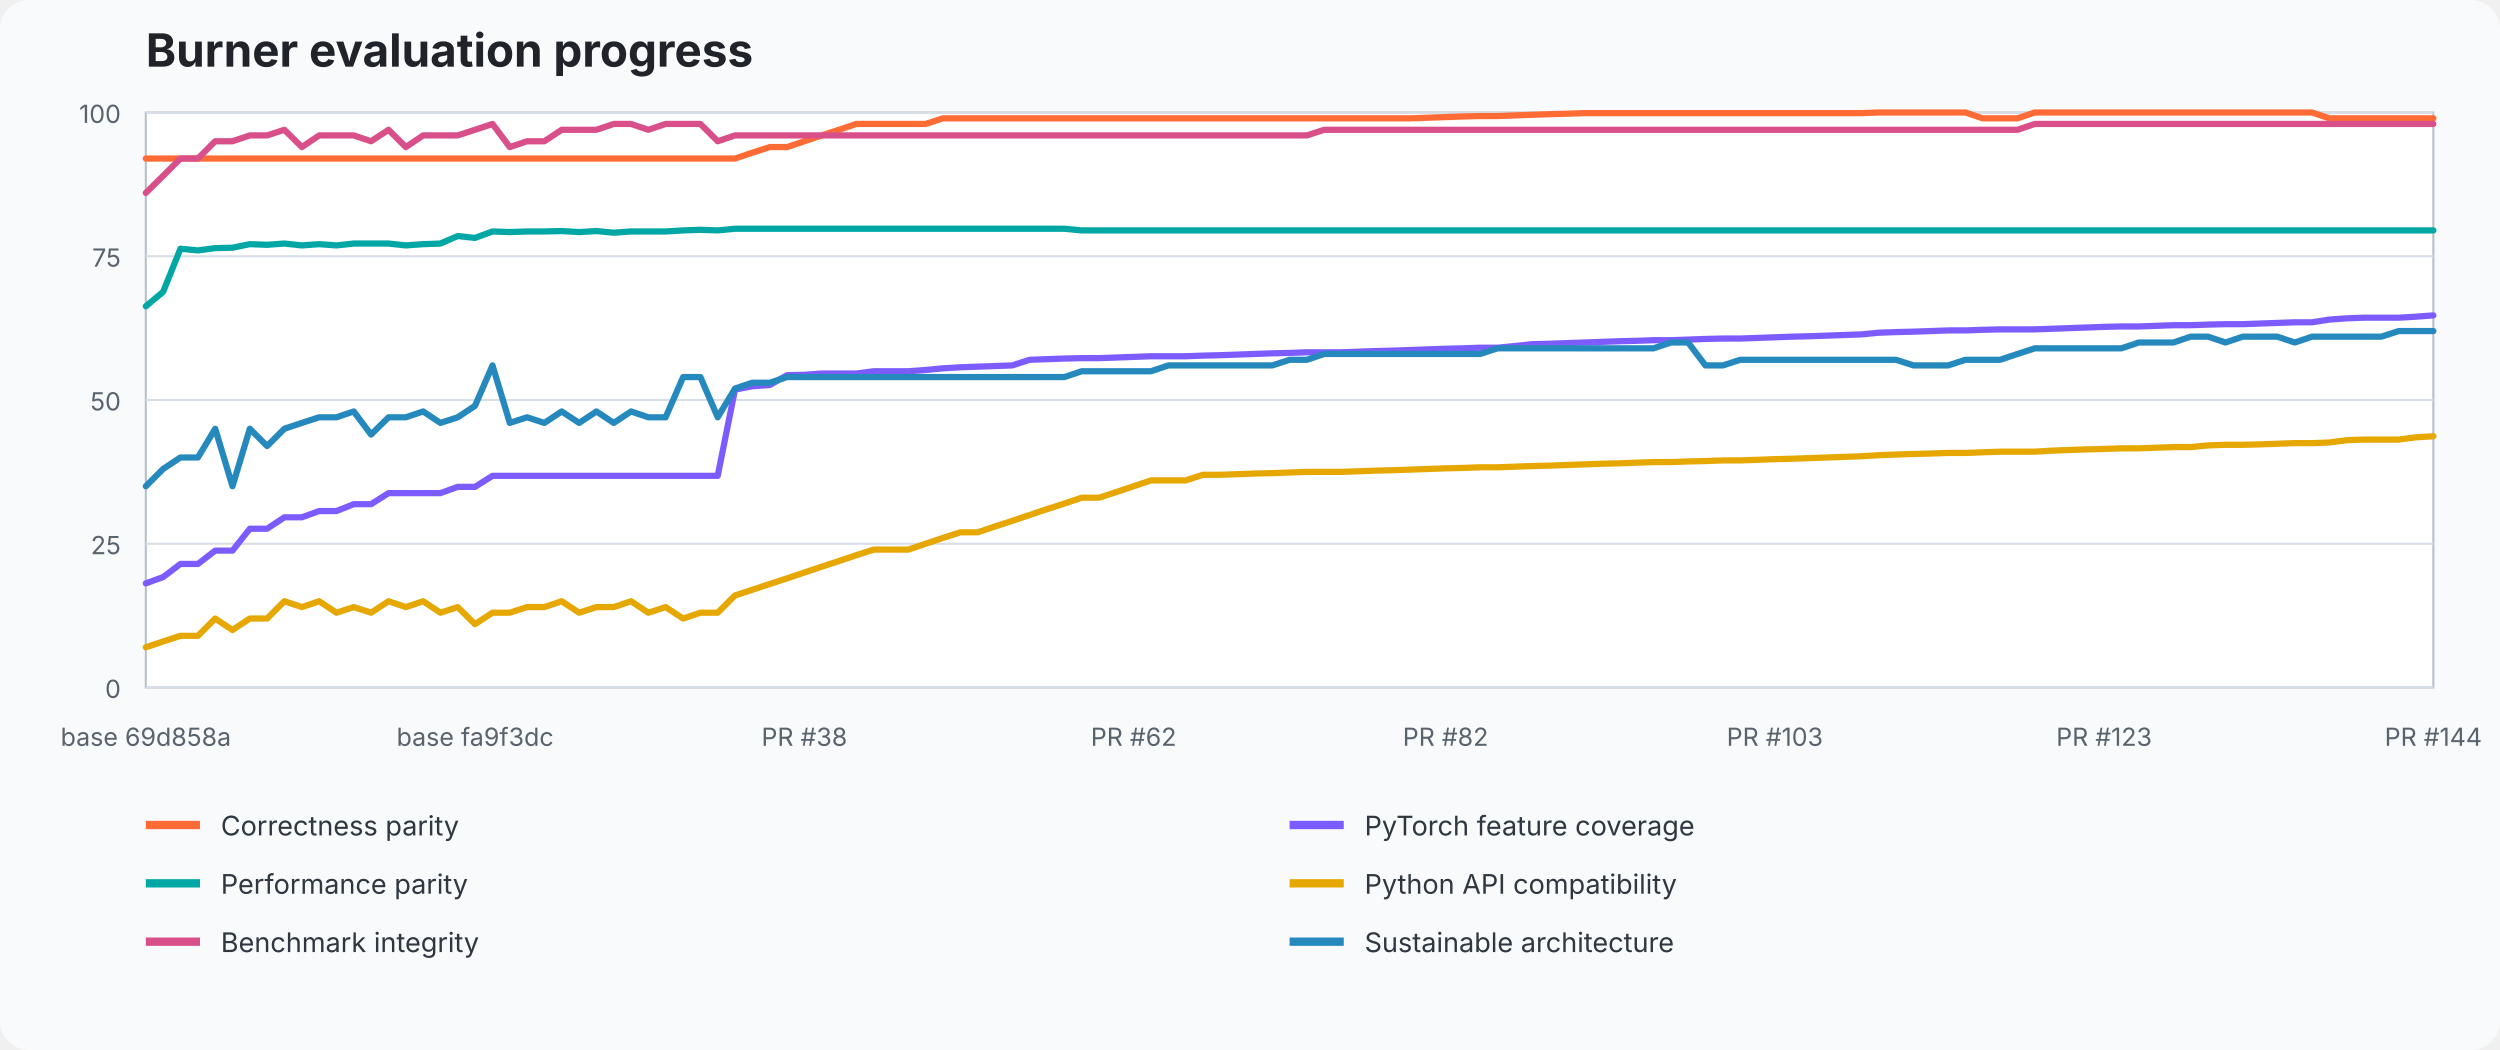
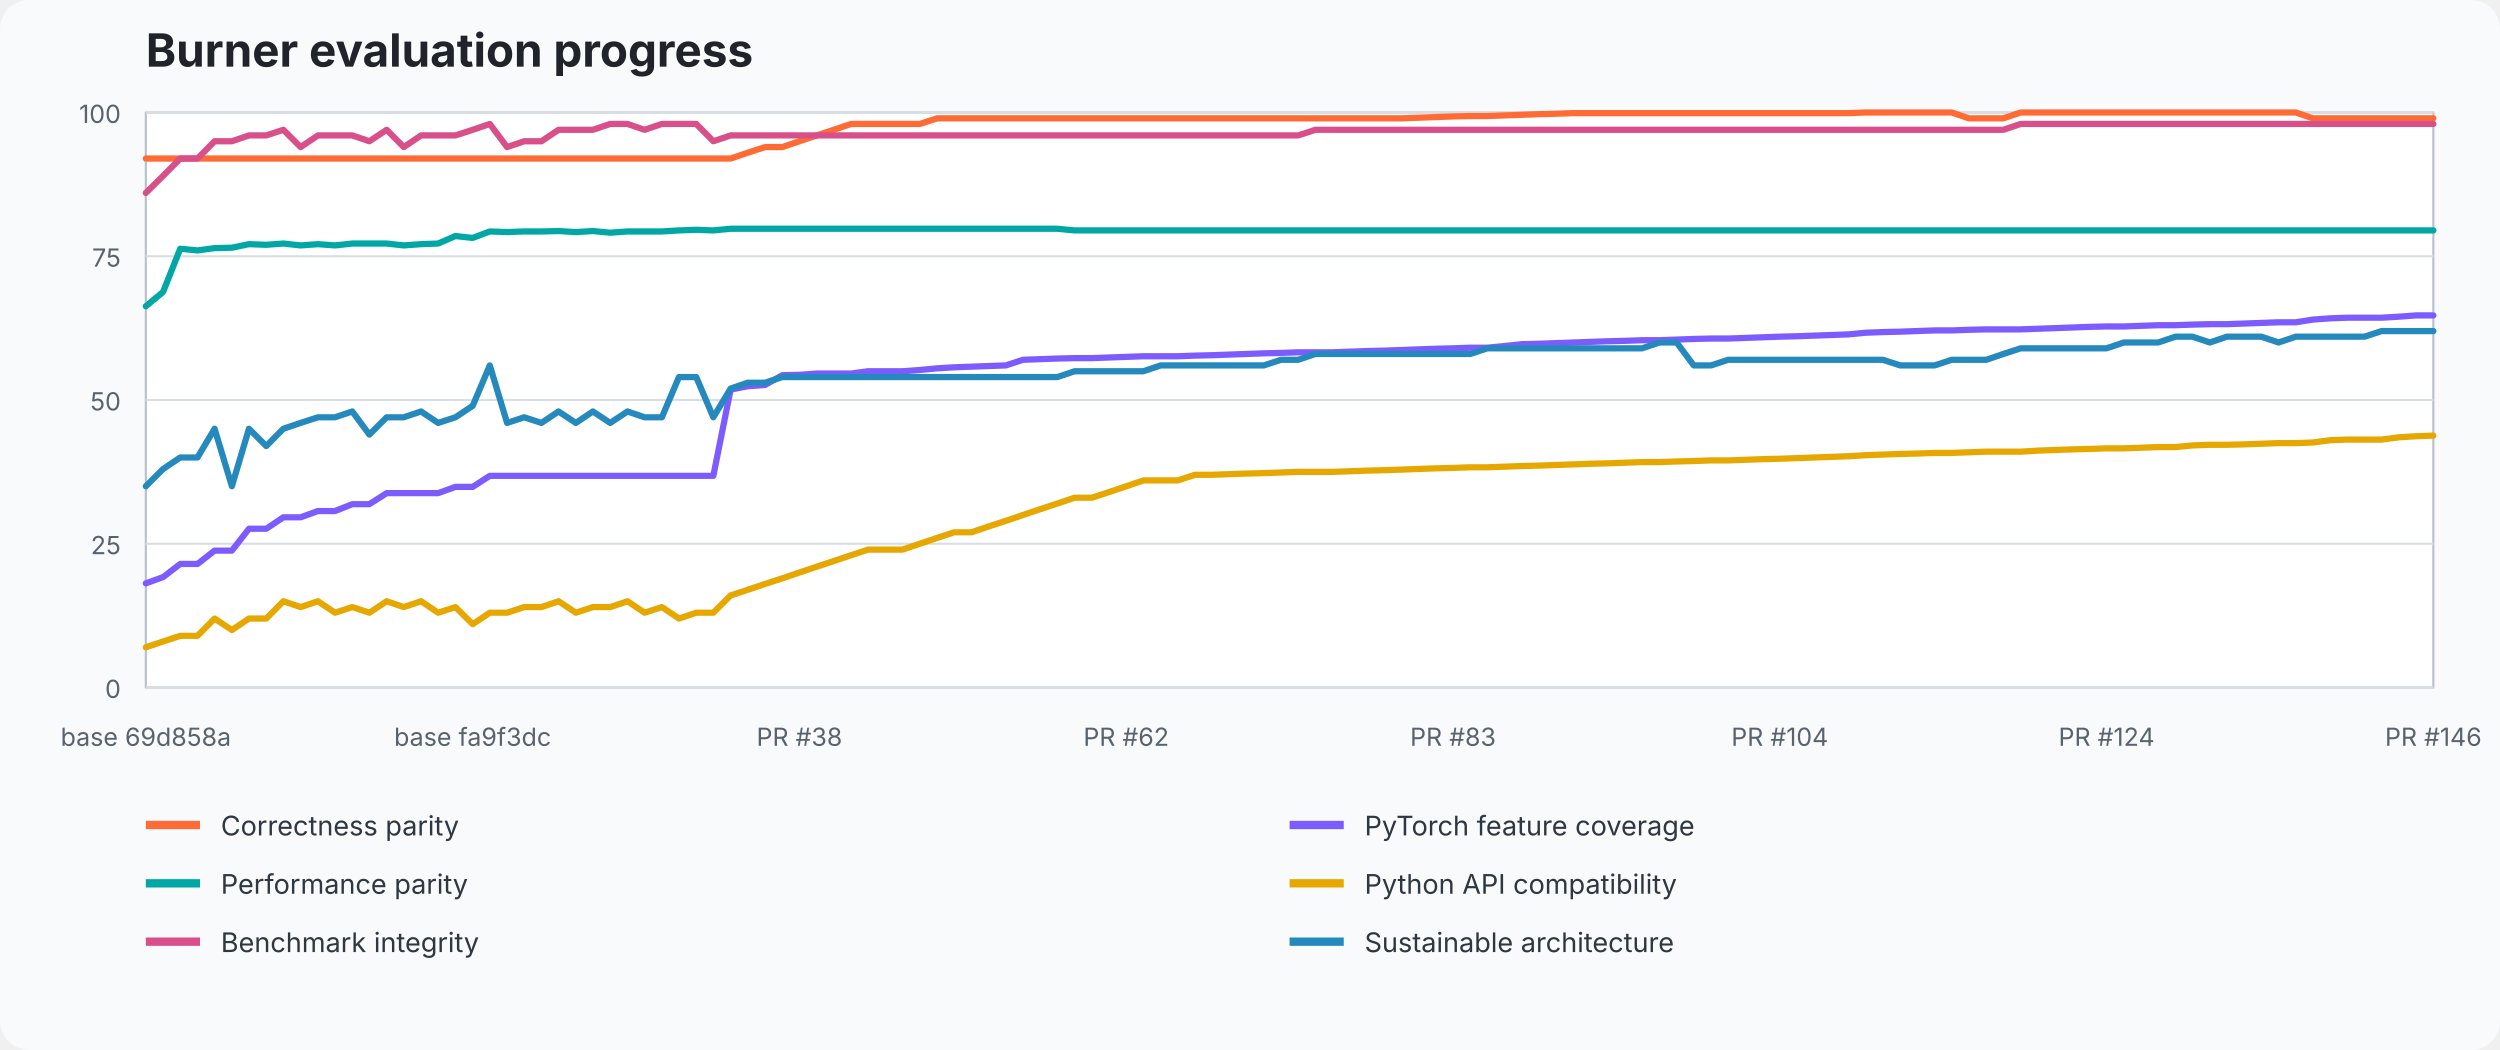
<svg xmlns="http://www.w3.org/2000/svg" width="1200" height="504" viewBox="0 0 1200 504" role="img" aria-labelledby="title desc">
  <style>text{font-family:ui-sans-serif,system-ui,-apple-system,BlinkMacSystemFont,"Segoe UI",sans-serif}.title{font-size:22px;font-weight:700;fill:#20242a}.axis{font-size:12px;fill:#59636e}.legend{font-size:13px;fill:#2f3740}.grid{stroke:#d8dee5;stroke-width:1}.plot{fill:#fff;stroke:#b7c0ca}</style>
  <rect width="100%" height="100%" fill="#f8fafc" rx="14" />
  <text x="70" y="32" class="title">Burner evaluation progress</text>
  <rect x="70" y="54" width="1098" height="276" class="plot" />
  <line x1="70" y1="330" x2="1168" y2="330" class="grid" />
  <text x="58" y="335" text-anchor="end" class="axis">0</text>
  <line x1="70" y1="261" x2="1168" y2="261" class="grid" />
  <text x="58" y="266" text-anchor="end" class="axis">25</text>
  <line x1="70" y1="192" x2="1168" y2="192" class="grid" />
  <text x="58" y="197" text-anchor="end" class="axis">50</text>
  <line x1="70" y1="123" x2="1168" y2="123" class="grid" />
  <text x="58" y="128" text-anchor="end" class="axis">75</text>
  <line x1="70" y1="54" x2="1168" y2="54" class="grid" />
  <text x="58" y="59" text-anchor="end" class="axis">100</text>
-   <polyline points="70.0,76.1 78.3,76.1 86.6,76.1 95.0,76.1 103.3,76.1 111.6,76.1 119.9,76.1 128.2,76.1 136.5,76.1 144.9,76.1 153.2,76.1 161.5,76.1 169.8,76.1 178.1,76.1 186.5,76.1 194.8,76.1 203.1,76.1 211.4,76.1 219.7,76.1 228.0,76.1 236.4,76.1 244.7,76.1 253.0,76.1 261.3,76.1 269.6,76.1 278.0,76.1 286.3,76.1 294.6,76.1 302.9,76.1 311.2,76.1 319.5,76.1 327.9,76.1 336.2,76.1 344.5,76.1 352.8,76.1 361.1,73.3 369.5,70.6 377.8,70.6 386.1,67.8 394.4,65.0 402.7,62.3 411.0,59.5 419.4,59.5 427.7,59.5 436.0,59.5 444.3,59.5 452.6,56.8 461.0,56.8 469.3,56.8 477.6,56.8 485.9,56.8 494.2,56.8 502.5,56.8 510.9,56.8 519.2,56.8 527.5,56.8 535.8,56.8 544.1,56.8 552.5,56.8 560.8,56.8 569.1,56.8 577.4,56.8 585.7,56.8 594.0,56.8 602.4,56.8 610.7,56.8 619.0,56.8 627.3,56.8 635.6,56.8 644.0,56.8 652.3,56.8 660.6,56.8 668.9,56.8 677.2,56.8 685.5,56.5 693.9,56.2 702.2,55.9 710.5,55.7 718.8,55.7 727.1,55.4 735.5,55.1 743.8,54.8 752.1,54.6 760.4,54.3 768.7,54.3 777.0,54.3 785.4,54.3 793.7,54.3 802.0,54.3 810.3,54.3 818.6,54.3 827.0,54.3 835.3,54.3 843.6,54.3 851.9,54.3 860.2,54.3 868.5,54.3 876.9,54.3 885.2,54.3 893.5,54.3 901.8,54.0 910.1,54.0 918.5,54.0 926.8,54.0 935.1,54.0 943.4,54.0 951.7,56.8 960.0,56.8 968.4,56.8 976.7,54.0 985.0,54.0 993.3,54.0 1001.6,54.0 1010.0,54.0 1018.3,54.0 1026.6,54.0 1034.9,54.0 1043.2,54.0 1051.5,54.0 1059.9,54.0 1068.2,54.0 1076.5,54.0 1084.8,54.0 1093.1,54.0 1101.5,54.0 1109.8,54.0 1118.1,56.8 1126.4,56.8 1134.7,56.8 1143.0,56.8 1151.4,56.8 1159.7,56.8 1168.0,56.8" fill="none" stroke="#ff6b35" stroke-width="3" stroke-linejoin="round" stroke-linecap="round" />
-   <polyline points="70.0,280.0 78.3,277.0 86.6,270.7 95.0,270.7 103.3,264.3 111.6,264.3 119.9,253.8 128.2,253.8 136.5,248.3 144.9,248.3 153.2,245.3 161.5,245.3 169.8,242.0 178.1,242.0 186.5,236.7 194.8,236.7 203.1,236.7 211.4,236.7 219.7,233.7 228.0,233.7 236.4,228.4 244.7,228.4 253.0,228.4 261.3,228.4 269.6,228.4 278.0,228.4 286.3,228.4 294.6,228.4 302.9,228.4 311.2,228.4 319.5,228.4 327.9,228.4 336.2,228.4 344.5,228.4 352.8,187.0 361.1,185.4 369.5,184.8 377.8,180.1 386.1,179.9 394.4,179.3 402.7,179.3 411.0,179.3 419.4,178.2 427.7,178.2 436.0,178.2 444.3,177.6 452.6,176.8 461.0,176.3 469.3,176.0 477.6,175.7 485.9,175.4 494.2,172.7 502.5,172.4 510.9,172.1 519.2,171.9 527.5,171.9 535.8,171.6 544.1,171.3 552.5,171.0 560.8,171.0 569.1,171.0 577.4,170.7 585.7,170.5 594.0,170.2 602.4,169.9 610.7,169.6 619.0,169.4 627.3,169.1 635.6,169.1 644.0,169.1 652.3,168.8 660.6,168.5 668.9,168.3 677.2,168.0 685.5,167.7 693.9,167.4 702.2,167.2 710.5,166.9 718.8,166.9 727.1,166.1 735.5,165.2 743.8,165.0 752.1,164.7 760.4,164.4 768.7,164.1 777.0,163.8 785.4,163.6 793.7,163.3 802.0,163.3 810.3,163.0 818.6,162.7 827.0,162.5 835.3,162.5 843.6,162.2 851.9,161.9 860.2,161.6 868.5,161.4 876.9,161.1 885.2,160.8 893.5,160.5 901.8,159.7 910.1,159.4 918.5,159.2 926.8,158.9 935.1,158.6 943.4,158.6 951.7,158.3 960.0,158.1 968.4,158.1 976.7,158.1 985.0,157.8 993.3,157.5 1001.6,157.2 1010.0,156.9 1018.3,156.7 1026.6,156.7 1034.9,156.4 1043.2,156.1 1051.5,156.1 1059.9,155.8 1068.2,155.6 1076.5,155.6 1084.8,155.3 1093.1,155.0 1101.5,154.7 1109.8,154.7 1118.1,153.4 1126.4,152.8 1134.7,152.5 1143.0,152.5 1151.4,152.5 1159.7,152.0 1168.0,151.4" fill="none" stroke="#7c5cff" stroke-width="3" stroke-linejoin="round" stroke-linecap="round" />
-   <polyline points="70.0,147.0 78.3,140.1 86.6,119.4 95.0,120.2 103.3,119.1 111.6,118.9 119.9,117.2 128.2,117.5 136.5,116.9 144.9,117.8 153.2,117.2 161.5,117.8 169.8,116.9 178.1,116.9 186.5,116.9 194.8,117.8 203.1,117.2 211.4,116.9 219.7,113.3 228.0,114.2 236.4,111.1 244.7,111.4 253.0,111.1 261.3,111.1 269.6,110.9 278.0,111.4 286.3,110.9 294.6,111.7 302.9,111.1 311.2,111.1 319.5,111.1 327.9,110.6 336.2,110.3 344.5,110.6 352.8,109.8 361.1,109.8 369.5,109.8 377.8,109.8 386.1,109.8 394.4,109.8 402.7,109.8 411.0,109.8 419.4,109.8 427.7,109.8 436.0,109.8 444.3,109.8 452.6,109.8 461.0,109.8 469.3,109.8 477.6,109.8 485.9,109.8 494.2,109.8 502.5,109.8 510.9,109.8 519.2,110.6 527.5,110.6 535.8,110.6 544.1,110.6 552.5,110.6 560.8,110.6 569.1,110.6 577.4,110.6 585.7,110.6 594.0,110.6 602.4,110.6 610.7,110.6 619.0,110.6 627.3,110.6 635.6,110.6 644.0,110.6 652.3,110.6 660.6,110.6 668.9,110.6 677.2,110.6 685.5,110.6 693.9,110.6 702.2,110.6 710.5,110.6 718.8,110.6 727.1,110.6 735.5,110.6 743.8,110.6 752.1,110.6 760.4,110.6 768.7,110.6 777.0,110.6 785.4,110.6 793.7,110.6 802.0,110.6 810.3,110.6 818.6,110.6 827.0,110.6 835.3,110.6 843.6,110.6 851.9,110.6 860.2,110.6 868.5,110.6 876.9,110.6 885.2,110.6 893.5,110.6 901.8,110.6 910.1,110.6 918.5,110.6 926.8,110.6 935.1,110.6 943.4,110.6 951.7,110.6 960.0,110.6 968.4,110.6 976.7,110.6 985.0,110.6 993.3,110.6 1001.6,110.6 1010.0,110.6 1018.3,110.6 1026.6,110.6 1034.9,110.6 1043.2,110.6 1051.5,110.6 1059.9,110.6 1068.2,110.6 1076.5,110.6 1084.8,110.6 1093.1,110.6 1101.5,110.6 1109.8,110.6 1118.1,110.6 1126.4,110.6 1134.7,110.6 1143.0,110.6 1151.4,110.6 1159.7,110.6 1168.0,110.6" fill="none" stroke="#00a7a5" stroke-width="3" stroke-linejoin="round" stroke-linecap="round" />
-   <polyline points="70.0,310.7 78.3,307.9 86.6,305.2 95.0,305.2 103.3,296.9 111.6,302.4 119.9,296.9 128.2,296.9 136.5,288.6 144.9,291.4 153.2,288.6 161.5,294.1 169.8,291.4 178.1,294.1 186.5,288.6 194.8,291.4 203.1,288.6 211.4,294.1 219.7,291.4 228.0,299.6 236.4,294.1 244.7,294.1 253.0,291.4 261.3,291.4 269.6,288.6 278.0,294.1 286.3,291.4 294.6,291.4 302.9,288.6 311.2,294.1 319.5,291.4 327.9,296.9 336.2,294.1 344.5,294.1 352.8,285.8 361.1,283.1 369.5,280.3 377.8,277.6 386.1,274.8 394.4,272.0 402.7,269.3 411.0,266.5 419.4,263.8 427.7,263.8 436.0,263.8 444.3,261.0 452.6,258.2 461.0,255.5 469.3,255.5 477.6,252.7 485.9,250.0 494.2,247.2 502.5,244.4 510.9,241.7 519.2,238.9 527.5,238.9 535.8,236.2 544.1,233.4 552.5,230.6 560.8,230.6 569.1,230.6 577.4,227.9 585.7,227.9 594.0,227.6 602.4,227.3 610.7,227.1 619.0,226.8 627.3,226.5 635.6,226.5 644.0,226.5 652.3,226.2 660.6,225.9 668.9,225.7 677.2,225.4 685.5,225.1 693.9,224.8 702.2,224.6 710.5,224.3 718.8,224.3 727.1,224.0 735.5,223.7 743.8,223.5 752.1,223.2 760.4,222.9 768.7,222.6 777.0,222.4 785.4,222.1 793.7,221.8 802.0,221.8 810.3,221.5 818.6,221.3 827.0,221.0 835.3,221.0 843.6,220.7 851.9,220.4 860.2,220.2 868.5,219.9 876.9,219.6 885.2,219.3 893.5,219.0 901.8,218.5 910.1,218.2 918.5,217.9 926.8,217.7 935.1,217.4 943.4,217.4 951.7,217.1 960.0,216.8 968.4,216.8 976.7,216.8 985.0,216.3 993.3,216.0 1001.6,215.7 1010.0,215.5 1018.3,215.2 1026.6,215.2 1034.9,214.9 1043.2,214.6 1051.5,214.6 1059.9,213.8 1068.2,213.5 1076.5,213.5 1084.8,213.3 1093.1,213.0 1101.5,212.7 1109.8,212.7 1118.1,212.4 1126.4,211.3 1134.7,211.0 1143.0,211.0 1151.4,211.0 1159.7,209.9 1168.0,209.4" fill="none" stroke="#e6a700" stroke-width="3" stroke-linejoin="round" stroke-linecap="round" />
-   <polyline points="70.0,92.6 78.3,84.4 86.6,76.1 95.0,76.1 103.3,67.8 111.6,67.8 119.9,65.0 128.2,65.0 136.5,62.3 144.9,70.6 153.2,65.0 161.5,65.0 169.8,65.0 178.1,67.8 186.5,62.3 194.8,70.6 203.1,65.0 211.4,65.0 219.7,65.0 228.0,62.3 236.4,59.5 244.7,70.6 253.0,67.8 261.3,67.8 269.6,62.3 278.0,62.3 286.3,62.3 294.6,59.5 302.9,59.5 311.2,62.3 319.5,59.5 327.9,59.5 336.2,59.5 344.5,67.8 352.8,65.0 361.1,65.0 369.5,65.0 377.8,65.0 386.1,65.0 394.4,65.0 402.7,65.0 411.0,65.0 419.4,65.0 427.7,65.0 436.0,65.0 444.3,65.0 452.6,65.0 461.0,65.0 469.3,65.0 477.6,65.0 485.9,65.0 494.2,65.0 502.5,65.0 510.9,65.0 519.2,65.0 527.5,65.0 535.8,65.0 544.1,65.0 552.5,65.0 560.8,65.0 569.1,65.0 577.4,65.0 585.7,65.0 594.0,65.0 602.4,65.0 610.7,65.0 619.0,65.0 627.3,65.0 635.6,62.3 644.0,62.3 652.3,62.3 660.6,62.3 668.9,62.3 677.2,62.3 685.5,62.3 693.9,62.3 702.2,62.3 710.5,62.3 718.8,62.3 727.1,62.3 735.5,62.3 743.8,62.3 752.1,62.3 760.4,62.3 768.7,62.3 777.0,62.3 785.4,62.3 793.7,62.3 802.0,62.3 810.3,62.3 818.6,62.3 827.0,62.3 835.3,62.3 843.6,62.3 851.9,62.3 860.2,62.3 868.5,62.3 876.9,62.3 885.2,62.3 893.5,62.3 901.8,62.3 910.1,62.3 918.5,62.3 926.8,62.3 935.1,62.3 943.4,62.3 951.7,62.3 960.0,62.3 968.4,62.3 976.7,59.5 985.0,59.5 993.3,59.5 1001.6,59.5 1010.0,59.5 1018.3,59.5 1026.6,59.5 1034.9,59.5 1043.2,59.5 1051.5,59.5 1059.9,59.5 1068.2,59.5 1076.5,59.5 1084.8,59.5 1093.1,59.5 1101.5,59.5 1109.8,59.5 1118.1,59.5 1126.4,59.5 1134.7,59.5 1143.0,59.5 1151.4,59.5 1159.7,59.5 1168.0,59.5" fill="none" stroke="#d94f8a" stroke-width="3" stroke-linejoin="round" stroke-linecap="round" />
-   <polyline points="70.0,233.4 78.3,225.1 86.6,219.6 95.0,219.6 103.3,205.8 111.6,233.4 119.9,205.8 128.2,214.1 136.5,205.8 144.9,203.0 153.2,200.3 161.5,200.3 169.8,197.5 178.1,208.6 186.5,200.3 194.8,200.3 203.1,197.5 211.4,203.0 219.7,200.3 228.0,194.8 236.4,175.4 244.7,203.0 253.0,200.3 261.3,203.0 269.6,197.5 278.0,203.0 286.3,197.5 294.6,203.0 302.9,197.5 311.2,200.3 319.5,200.3 327.9,181.0 336.2,181.0 344.5,200.3 352.8,186.5 361.1,183.7 369.5,183.7 377.8,181.0 386.1,181.0 394.4,181.0 402.7,181.0 411.0,181.0 419.4,181.0 427.7,181.0 436.0,181.0 444.3,181.0 452.6,181.0 461.0,181.0 469.3,181.0 477.6,181.0 485.9,181.0 494.2,181.0 502.5,181.0 510.9,181.0 519.2,178.2 527.5,178.2 535.8,178.2 544.1,178.2 552.5,178.2 560.8,175.4 569.1,175.4 577.4,175.4 585.7,175.4 594.0,175.4 602.4,175.4 610.7,175.4 619.0,172.7 627.3,172.7 635.6,169.9 644.0,169.9 652.3,169.9 660.6,169.9 668.9,169.9 677.2,169.9 685.5,169.9 693.9,169.9 702.2,169.9 710.5,169.9 718.8,167.2 727.1,167.2 735.5,167.2 743.8,167.2 752.1,167.2 760.4,167.2 768.7,167.2 777.0,167.2 785.4,167.2 793.7,167.2 802.0,164.4 810.3,164.4 818.6,175.4 827.0,175.4 835.3,172.7 843.6,172.7 851.9,172.7 860.2,172.7 868.5,172.7 876.9,172.7 885.2,172.7 893.5,172.7 901.8,172.7 910.1,172.7 918.5,175.4 926.8,175.4 935.1,175.4 943.4,172.7 951.7,172.7 960.0,172.7 968.4,169.9 976.7,167.2 985.0,167.2 993.3,167.2 1001.6,167.2 1010.0,167.2 1018.3,167.2 1026.6,164.4 1034.9,164.4 1043.2,164.4 1051.5,161.6 1059.9,161.6 1068.2,164.4 1076.5,161.6 1084.8,161.6 1093.1,161.6 1101.5,164.4 1109.8,161.6 1118.1,161.6 1126.4,161.6 1134.7,161.6 1143.0,161.6 1151.4,158.9 1159.7,158.9 1168.0,158.9" fill="none" stroke="#2589bd" stroke-width="3" stroke-linejoin="round" stroke-linecap="round" />
+   <polyline points="70.0,76.1 78.3,76.1 86.5,76.1 94.8,76.1 103.0,76.1 111.3,76.1 119.5,76.1 127.8,76.1 136.0,76.1 144.3,76.1 152.6,76.1 160.8,76.1 169.1,76.1 177.3,76.1 185.6,76.1 193.8,76.1 202.1,76.1 210.3,76.1 218.6,76.1 226.9,76.1 235.1,76.1 243.4,76.1 251.6,76.1 259.9,76.1 268.1,76.1 276.4,76.1 284.6,76.1 292.9,76.1 301.2,76.1 309.4,76.1 317.7,76.1 325.9,76.1 334.2,76.1 342.4,76.1 350.7,76.1 358.9,73.3 367.2,70.6 375.5,70.6 383.7,67.8 392.0,65.0 400.2,62.3 408.5,59.5 416.7,59.5 425.0,59.5 433.2,59.5 441.5,59.5 449.8,56.8 458.0,56.8 466.3,56.8 474.5,56.8 482.8,56.8 491.0,56.8 499.3,56.8 507.5,56.8 515.8,56.8 524.1,56.8 532.3,56.8 540.6,56.8 548.8,56.8 557.1,56.8 565.3,56.8 573.6,56.8 581.8,56.8 590.1,56.8 598.4,56.8 606.6,56.8 614.9,56.8 623.1,56.8 631.4,56.8 639.6,56.8 647.9,56.8 656.2,56.8 664.4,56.8 672.7,56.8 680.9,56.5 689.2,56.2 697.4,55.9 705.7,55.7 713.9,55.7 722.2,55.4 730.5,55.1 738.7,54.8 747.0,54.6 755.2,54.3 763.5,54.3 771.7,54.3 780.0,54.3 788.2,54.3 796.5,54.3 804.8,54.3 813.0,54.3 821.3,54.3 829.5,54.3 837.8,54.3 846.0,54.3 854.3,54.3 862.5,54.3 870.8,54.3 879.1,54.3 887.3,54.3 895.6,54.0 903.8,54.0 912.1,54.0 920.3,54.0 928.6,54.0 936.8,54.0 945.1,56.8 953.4,56.8 961.6,56.8 969.9,54.0 978.1,54.0 986.4,54.0 994.6,54.0 1002.9,54.0 1011.1,54.0 1019.4,54.0 1027.7,54.0 1035.9,54.0 1044.2,54.0 1052.4,54.0 1060.7,54.0 1068.9,54.0 1077.2,54.0 1085.4,54.0 1093.7,54.0 1102.0,54.0 1110.2,56.8 1118.5,56.8 1126.7,56.8 1135.0,56.8 1143.2,56.8 1151.5,56.8 1159.7,56.8 1168.0,56.8" fill="none" stroke="#ff6b35" stroke-width="3" stroke-linejoin="round" stroke-linecap="round" />
+   <polyline points="70.0,280.0 78.3,277.0 86.5,270.7 94.8,270.7 103.0,264.3 111.3,264.3 119.5,253.8 127.8,253.8 136.0,248.3 144.3,248.3 152.6,245.3 160.8,245.3 169.1,242.0 177.3,242.0 185.6,236.7 193.8,236.7 202.1,236.7 210.3,236.7 218.6,233.7 226.9,233.7 235.1,228.4 243.4,228.4 251.6,228.4 259.9,228.4 268.1,228.4 276.4,228.4 284.6,228.4 292.9,228.4 301.2,228.4 309.4,228.4 317.7,228.4 325.9,228.4 334.2,228.4 342.4,228.4 350.7,187.0 358.9,185.4 367.2,184.8 375.5,180.1 383.7,179.9 392.0,179.3 400.2,179.3 408.5,179.3 416.7,178.2 425.0,178.2 433.2,178.2 441.5,177.6 449.8,176.8 458.0,176.3 466.3,176.0 474.5,175.7 482.8,175.4 491.0,172.7 499.3,172.4 507.5,172.1 515.8,171.9 524.1,171.9 532.3,171.6 540.6,171.3 548.8,171.0 557.1,171.0 565.3,171.0 573.6,170.7 581.8,170.5 590.1,170.2 598.4,169.9 606.6,169.6 614.9,169.4 623.1,169.1 631.4,169.1 639.6,169.1 647.9,168.8 656.2,168.5 664.4,168.3 672.7,168.0 680.9,167.7 689.2,167.4 697.4,167.2 705.7,166.9 713.9,166.9 722.2,166.1 730.5,165.2 738.7,165.0 747.0,164.7 755.2,164.4 763.5,164.1 771.7,163.8 780.0,163.6 788.2,163.3 796.5,163.3 804.8,163.0 813.0,162.7 821.3,162.5 829.5,162.5 837.8,162.2 846.0,161.9 854.3,161.6 862.5,161.4 870.8,161.1 879.1,160.8 887.3,160.5 895.6,159.7 903.8,159.4 912.1,159.2 920.3,158.9 928.6,158.6 936.8,158.6 945.1,158.3 953.4,158.1 961.6,158.1 969.9,158.1 978.1,157.8 986.4,157.5 994.6,157.2 1002.9,156.9 1011.1,156.7 1019.4,156.7 1027.7,156.4 1035.9,156.1 1044.2,156.1 1052.4,155.8 1060.7,155.6 1068.9,155.6 1077.2,155.3 1085.4,155.0 1093.7,154.7 1102.0,154.7 1110.2,153.4 1118.5,152.8 1126.7,152.5 1135.0,152.5 1143.2,152.5 1151.5,152.0 1159.7,151.4 1168.0,151.4" fill="none" stroke="#7c5cff" stroke-width="3" stroke-linejoin="round" stroke-linecap="round" />
+   <polyline points="70.0,147.0 78.3,140.1 86.5,119.4 94.8,120.2 103.0,119.1 111.3,118.9 119.5,117.2 127.8,117.5 136.0,116.9 144.3,117.8 152.6,117.2 160.8,117.8 169.1,116.9 177.3,116.9 185.6,116.9 193.8,117.8 202.1,117.2 210.3,116.9 218.6,113.3 226.9,114.2 235.1,111.1 243.4,111.4 251.6,111.1 259.9,111.1 268.1,110.9 276.4,111.4 284.6,110.9 292.9,111.7 301.2,111.1 309.4,111.1 317.7,111.1 325.9,110.6 334.2,110.3 342.4,110.6 350.7,109.8 358.9,109.8 367.2,109.8 375.5,109.8 383.7,109.8 392.0,109.8 400.2,109.8 408.5,109.8 416.7,109.8 425.0,109.8 433.2,109.8 441.5,109.8 449.8,109.8 458.0,109.8 466.3,109.8 474.5,109.8 482.8,109.8 491.0,109.8 499.3,109.8 507.5,109.8 515.8,110.6 524.1,110.6 532.3,110.6 540.6,110.6 548.8,110.6 557.1,110.6 565.3,110.6 573.6,110.6 581.8,110.6 590.1,110.6 598.4,110.6 606.6,110.6 614.9,110.6 623.1,110.6 631.4,110.6 639.6,110.6 647.9,110.6 656.2,110.6 664.4,110.6 672.7,110.6 680.9,110.6 689.2,110.6 697.4,110.6 705.7,110.6 713.9,110.6 722.2,110.6 730.5,110.6 738.7,110.6 747.0,110.6 755.2,110.6 763.5,110.6 771.7,110.6 780.0,110.6 788.2,110.6 796.5,110.6 804.8,110.6 813.0,110.6 821.3,110.6 829.5,110.6 837.8,110.6 846.0,110.6 854.3,110.6 862.5,110.6 870.8,110.6 879.1,110.6 887.3,110.6 895.6,110.6 903.8,110.6 912.1,110.6 920.3,110.6 928.6,110.6 936.8,110.6 945.1,110.6 953.4,110.6 961.6,110.6 969.9,110.6 978.1,110.6 986.4,110.6 994.6,110.6 1002.9,110.6 1011.1,110.6 1019.4,110.6 1027.7,110.6 1035.9,110.6 1044.2,110.6 1052.4,110.6 1060.7,110.6 1068.9,110.6 1077.2,110.6 1085.4,110.6 1093.7,110.6 1102.0,110.6 1110.2,110.6 1118.5,110.6 1126.7,110.6 1135.0,110.6 1143.2,110.6 1151.5,110.6 1159.7,110.6 1168.0,110.6" fill="none" stroke="#00a7a5" stroke-width="3" stroke-linejoin="round" stroke-linecap="round" />
+   <polyline points="70.0,310.7 78.3,307.9 86.5,305.2 94.8,305.2 103.0,296.9 111.3,302.4 119.5,296.9 127.8,296.9 136.0,288.6 144.3,291.4 152.6,288.6 160.8,294.1 169.1,291.4 177.3,294.1 185.6,288.6 193.8,291.4 202.1,288.6 210.3,294.1 218.6,291.4 226.9,299.6 235.1,294.1 243.4,294.1 251.6,291.4 259.9,291.4 268.1,288.6 276.4,294.1 284.6,291.4 292.9,291.4 301.2,288.6 309.4,294.1 317.7,291.4 325.9,296.9 334.2,294.1 342.4,294.1 350.7,285.8 358.9,283.1 367.2,280.3 375.5,277.6 383.7,274.8 392.0,272.0 400.2,269.3 408.5,266.5 416.7,263.8 425.0,263.8 433.2,263.8 441.5,261.0 449.8,258.2 458.0,255.5 466.3,255.5 474.5,252.7 482.8,250.0 491.0,247.2 499.3,244.4 507.5,241.7 515.8,238.9 524.1,238.9 532.3,236.2 540.6,233.4 548.8,230.6 557.1,230.6 565.3,230.6 573.6,227.9 581.8,227.9 590.1,227.6 598.4,227.3 606.6,227.1 614.9,226.8 623.1,226.5 631.4,226.5 639.6,226.5 647.9,226.2 656.2,225.9 664.4,225.7 672.7,225.4 680.9,225.1 689.2,224.8 697.4,224.6 705.7,224.3 713.9,224.3 722.2,224.0 730.5,223.7 738.7,223.5 747.0,223.2 755.2,222.9 763.5,222.6 771.7,222.4 780.0,222.1 788.2,221.8 796.5,221.8 804.8,221.5 813.0,221.3 821.3,221.0 829.5,221.0 837.8,220.7 846.0,220.4 854.3,220.2 862.5,219.9 870.8,219.6 879.1,219.3 887.3,219.0 895.6,218.5 903.8,218.2 912.1,217.9 920.3,217.7 928.6,217.4 936.8,217.4 945.1,217.1 953.4,216.8 961.6,216.8 969.9,216.8 978.1,216.3 986.4,216.0 994.6,215.7 1002.9,215.5 1011.1,215.2 1019.4,215.2 1027.7,214.9 1035.9,214.6 1044.2,214.6 1052.4,213.8 1060.7,213.5 1068.9,213.5 1077.2,213.3 1085.4,213.0 1093.7,212.7 1102.0,212.7 1110.2,212.4 1118.5,211.3 1126.7,211.0 1135.0,211.0 1143.2,211.0 1151.5,209.9 1159.7,209.4 1168.0,209.1" fill="none" stroke="#e6a700" stroke-width="3" stroke-linejoin="round" stroke-linecap="round" />
+   <polyline points="70.0,92.6 78.3,84.4 86.5,76.1 94.8,76.1 103.0,67.8 111.3,67.8 119.5,65.0 127.8,65.0 136.0,62.3 144.3,70.6 152.6,65.0 160.8,65.0 169.1,65.0 177.3,67.8 185.6,62.3 193.8,70.6 202.1,65.0 210.3,65.0 218.6,65.0 226.9,62.3 235.1,59.5 243.4,70.6 251.6,67.8 259.9,67.8 268.1,62.3 276.4,62.3 284.6,62.3 292.9,59.5 301.2,59.5 309.4,62.3 317.7,59.5 325.9,59.5 334.2,59.5 342.4,67.8 350.7,65.0 358.9,65.0 367.2,65.0 375.5,65.0 383.7,65.0 392.0,65.0 400.2,65.0 408.5,65.0 416.7,65.0 425.0,65.0 433.2,65.0 441.5,65.0 449.8,65.0 458.0,65.0 466.3,65.0 474.5,65.0 482.8,65.0 491.0,65.0 499.3,65.0 507.5,65.0 515.8,65.0 524.1,65.0 532.3,65.0 540.6,65.0 548.8,65.0 557.1,65.0 565.3,65.0 573.6,65.0 581.8,65.0 590.1,65.0 598.4,65.0 606.6,65.0 614.9,65.0 623.1,65.0 631.4,62.3 639.6,62.3 647.9,62.3 656.2,62.3 664.4,62.3 672.7,62.3 680.9,62.3 689.2,62.3 697.4,62.3 705.7,62.3 713.9,62.3 722.2,62.3 730.5,62.3 738.7,62.3 747.0,62.3 755.2,62.3 763.5,62.3 771.7,62.3 780.0,62.3 788.2,62.3 796.5,62.3 804.8,62.3 813.0,62.3 821.3,62.3 829.5,62.3 837.8,62.3 846.0,62.3 854.3,62.3 862.5,62.3 870.8,62.3 879.1,62.3 887.3,62.3 895.6,62.3 903.8,62.3 912.1,62.3 920.3,62.3 928.6,62.3 936.8,62.3 945.1,62.3 953.4,62.3 961.6,62.3 969.9,59.5 978.1,59.5 986.4,59.5 994.6,59.5 1002.9,59.5 1011.1,59.5 1019.4,59.5 1027.7,59.5 1035.9,59.5 1044.2,59.5 1052.4,59.5 1060.7,59.5 1068.9,59.5 1077.2,59.5 1085.4,59.5 1093.7,59.5 1102.0,59.5 1110.2,59.5 1118.5,59.5 1126.7,59.5 1135.0,59.5 1143.2,59.5 1151.5,59.5 1159.7,59.5 1168.0,59.5" fill="none" stroke="#d94f8a" stroke-width="3" stroke-linejoin="round" stroke-linecap="round" />
+   <polyline points="70.0,233.4 78.3,225.1 86.5,219.6 94.8,219.6 103.0,205.8 111.3,233.4 119.5,205.8 127.8,214.1 136.0,205.8 144.3,203.0 152.6,200.3 160.8,200.3 169.1,197.5 177.3,208.6 185.6,200.3 193.8,200.3 202.1,197.5 210.3,203.0 218.6,200.3 226.9,194.8 235.1,175.4 243.4,203.0 251.6,200.3 259.9,203.0 268.1,197.5 276.4,203.0 284.6,197.5 292.9,203.0 301.2,197.5 309.4,200.3 317.7,200.3 325.9,181.0 334.2,181.0 342.4,200.3 350.7,186.5 358.9,183.7 367.2,183.7 375.5,181.0 383.7,181.0 392.0,181.0 400.2,181.0 408.5,181.0 416.7,181.0 425.0,181.0 433.2,181.0 441.5,181.0 449.8,181.0 458.0,181.0 466.3,181.0 474.5,181.0 482.8,181.0 491.0,181.0 499.3,181.0 507.5,181.0 515.8,178.2 524.1,178.2 532.3,178.2 540.6,178.2 548.8,178.2 557.1,175.4 565.3,175.4 573.6,175.4 581.8,175.4 590.1,175.4 598.4,175.4 606.6,175.4 614.9,172.7 623.1,172.7 631.4,169.9 639.6,169.9 647.9,169.9 656.2,169.9 664.4,169.9 672.7,169.9 680.9,169.9 689.2,169.9 697.4,169.9 705.7,169.9 713.9,167.2 722.2,167.2 730.5,167.2 738.7,167.2 747.0,167.2 755.2,167.2 763.5,167.2 771.7,167.2 780.0,167.2 788.2,167.2 796.5,164.4 804.8,164.4 813.0,175.4 821.3,175.4 829.5,172.7 837.8,172.7 846.0,172.7 854.3,172.7 862.5,172.7 870.8,172.7 879.1,172.7 887.3,172.7 895.6,172.7 903.8,172.7 912.1,175.4 920.3,175.4 928.6,175.4 936.8,172.7 945.1,172.7 953.4,172.7 961.6,169.9 969.9,167.2 978.1,167.2 986.4,167.2 994.6,167.2 1002.9,167.2 1011.1,167.2 1019.4,164.4 1027.7,164.4 1035.9,164.4 1044.2,161.6 1052.4,161.6 1060.7,164.4 1068.9,161.6 1077.2,161.6 1085.4,161.6 1093.7,164.4 1102.0,161.6 1110.2,161.6 1118.5,161.6 1126.7,161.6 1135.0,161.6 1143.2,158.9 1151.5,158.9 1159.7,158.9 1168.0,158.9" fill="none" stroke="#2589bd" stroke-width="3" stroke-linejoin="round" stroke-linecap="round" />
  <text x="70" y="358" text-anchor="middle" class="axis">base 69d858a</text>
-   <text x="228.045" y="358" text-anchor="middle" class="axis">base fa9f3dc</text>
-   <text x="386.091" y="358" text-anchor="middle" class="axis">PR #38</text>
-   <text x="544.136" y="358" text-anchor="middle" class="axis">PR #62</text>
-   <text x="693.864" y="358" text-anchor="middle" class="axis">PR #82</text>
-   <text x="851.909" y="358" text-anchor="middle" class="axis">PR #103</text>
-   <text x="1009.955" y="358" text-anchor="middle" class="axis">PR #123</text>
-   <text x="1168" y="358" text-anchor="middle" class="axis">PR #144</text>
+   <text x="226.857" y="358" text-anchor="middle" class="axis">base fa9f3dc</text>
+   <text x="383.714" y="358" text-anchor="middle" class="axis">PR #38</text>
+   <text x="540.571" y="358" text-anchor="middle" class="axis">PR #62</text>
+   <text x="697.429" y="358" text-anchor="middle" class="axis">PR #83</text>
+   <text x="854.286" y="358" text-anchor="middle" class="axis">PR #104</text>
+   <text x="1011.143" y="358" text-anchor="middle" class="axis">PR #124</text>
+   <text x="1168" y="358" text-anchor="middle" class="axis">PR #146</text>
  <line x1="70" y1="396" x2="96" y2="396" stroke="#ff6b35" stroke-width="4" />
  <text x="106" y="401" class="legend">Correctness parity</text>
  <line x1="619" y1="396" x2="645" y2="396" stroke="#7c5cff" stroke-width="4" />
  <text x="655" y="401" class="legend">PyTorch feature coverage</text>
  <line x1="70" y1="424" x2="96" y2="424" stroke="#00a7a5" stroke-width="4" />
  <text x="106" y="429" class="legend">Performance parity</text>
  <line x1="619" y1="424" x2="645" y2="424" stroke="#e6a700" stroke-width="4" />
  <text x="655" y="429" class="legend">Python API compatibility</text>
  <line x1="70" y1="452" x2="96" y2="452" stroke="#d94f8a" stroke-width="4" />
  <text x="106" y="457" class="legend">Benchmark integrity</text>
  <line x1="619" y1="452" x2="645" y2="452" stroke="#2589bd" stroke-width="4" />
  <text x="655" y="457" class="legend">Sustainable architecture</text>
</svg>
